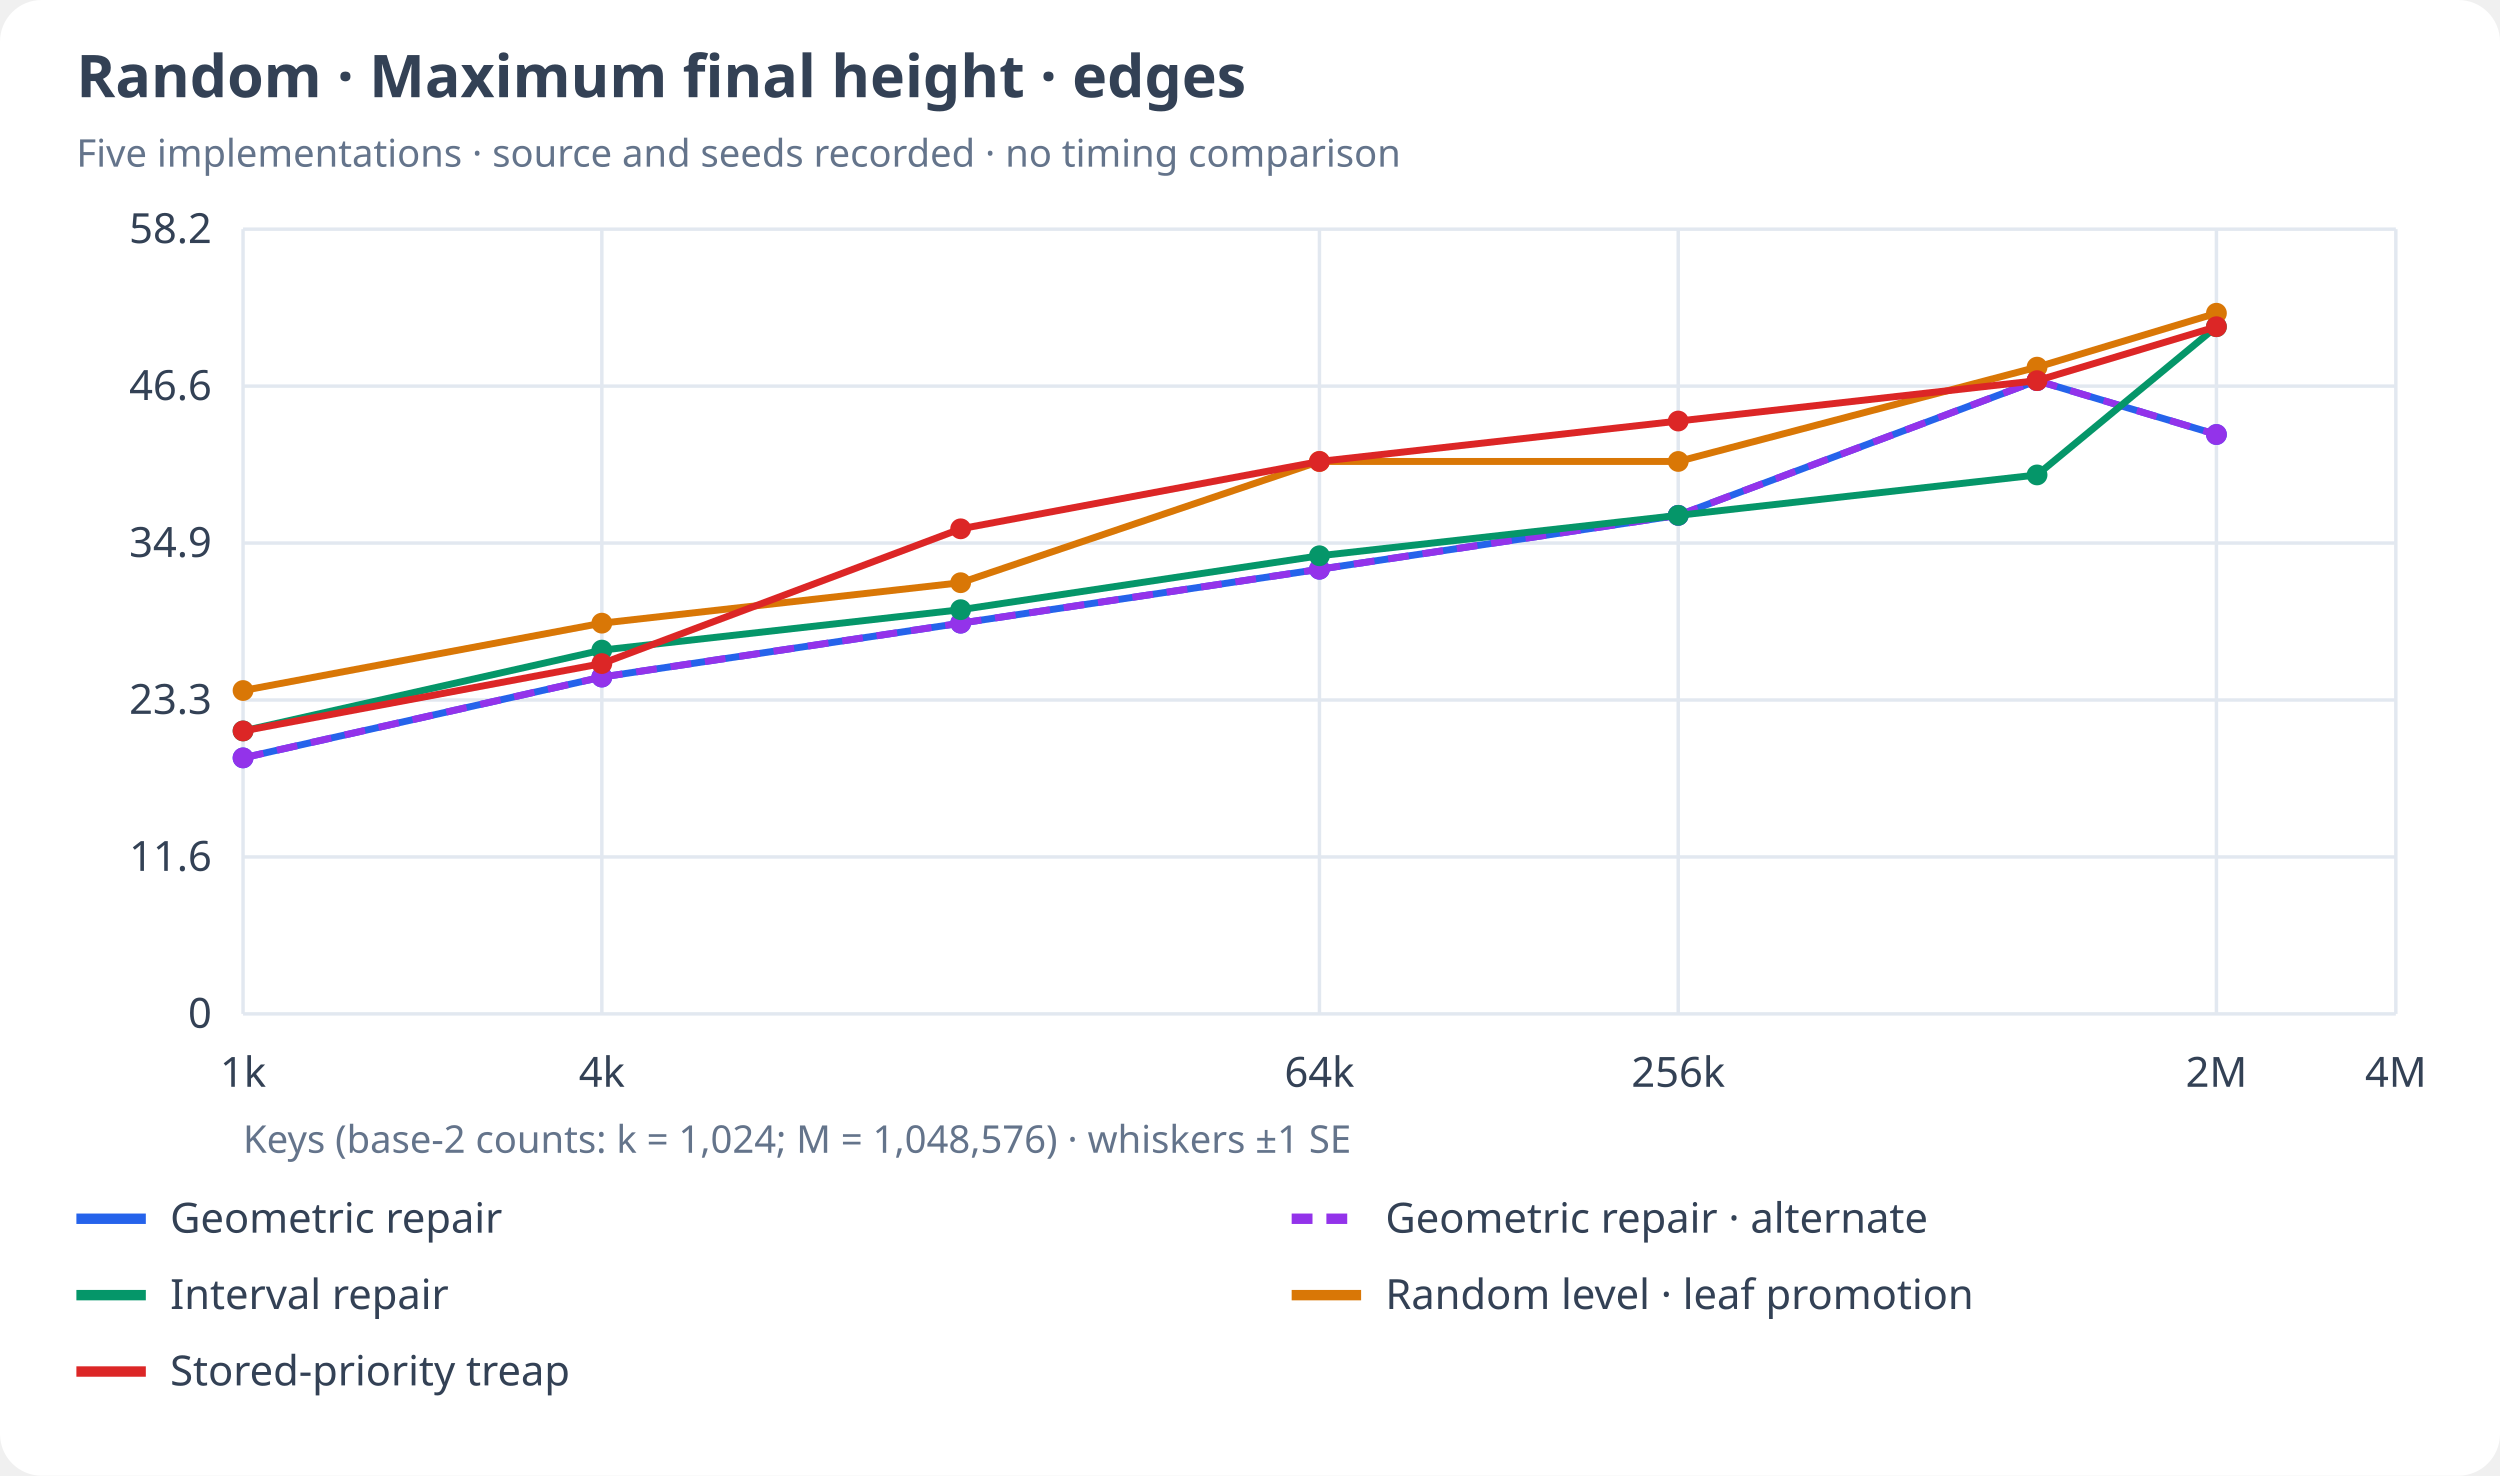
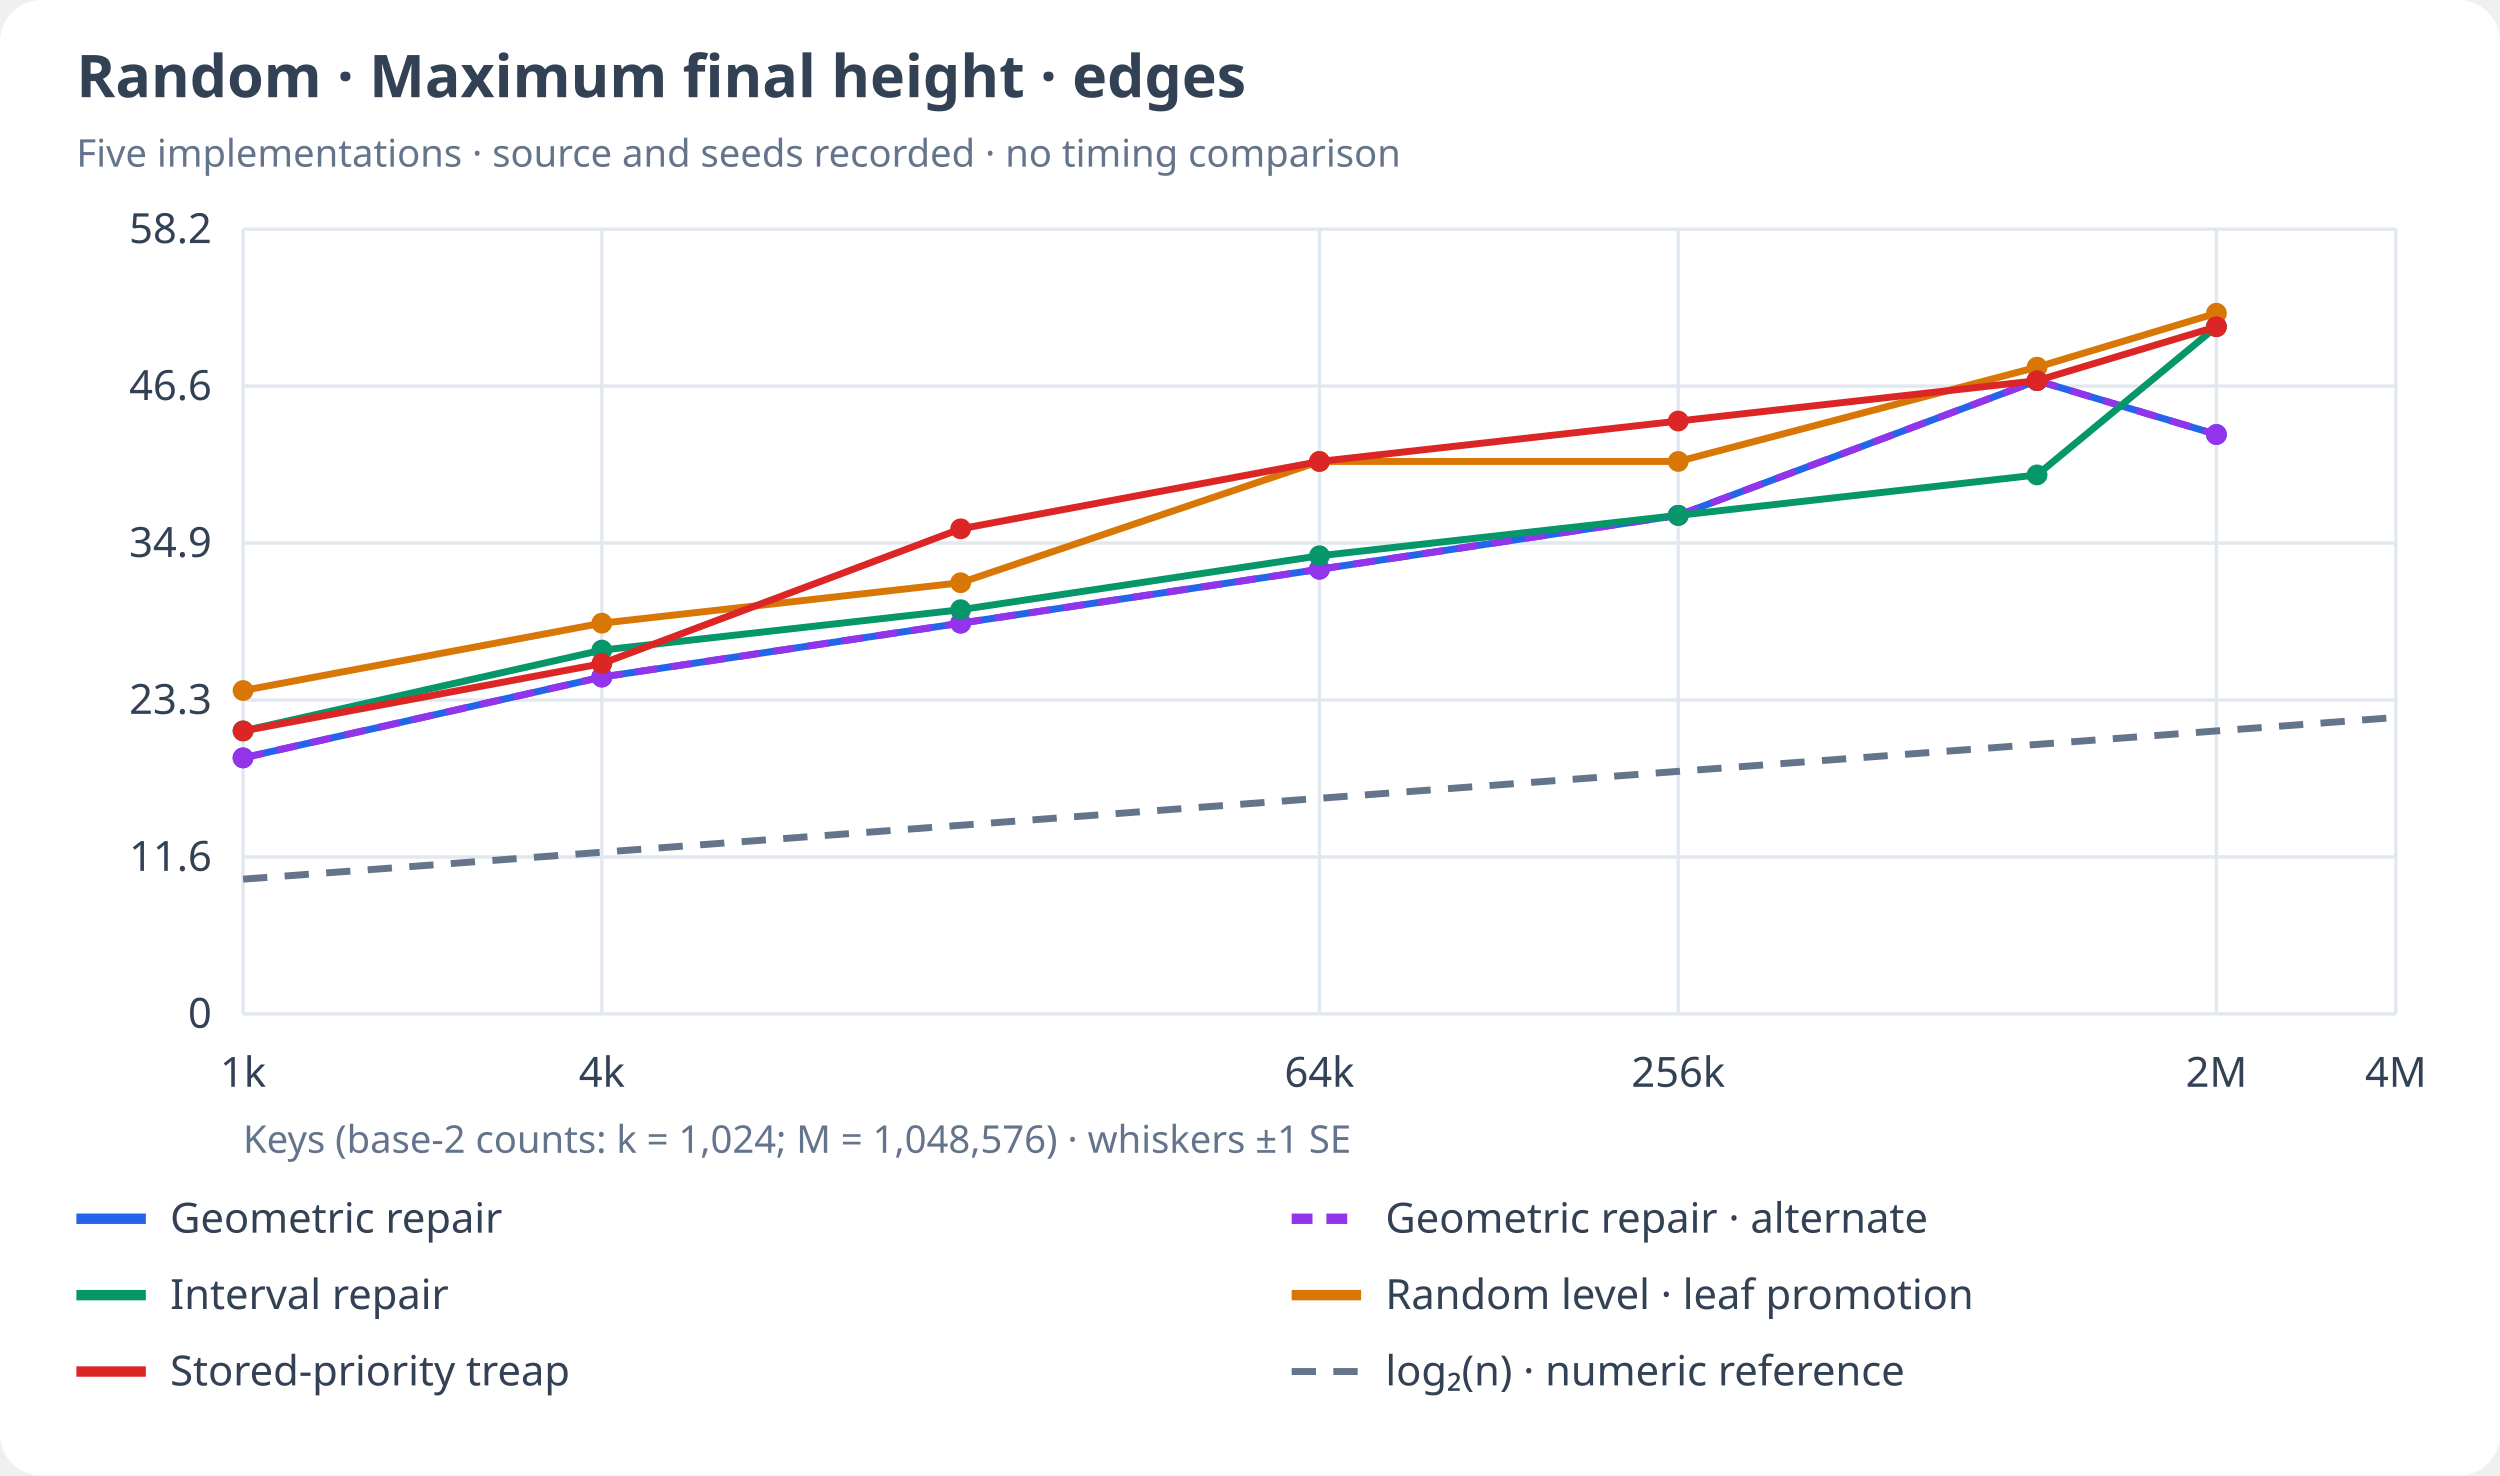
<svg xmlns="http://www.w3.org/2000/svg" viewBox="0 0 720 425" role="img" aria-labelledby="random-maximum_height-title random-maximum_height-desc">
  <style>text{font:12px system-ui,sans-serif;fill:#334155}.grid{stroke:#e2e8f0}</style>
  <rect width="720" height="425" rx="12" fill="white" />
  <text x="22" y="28" style="font-size:17px;font-weight:650">Random · Maximum final height · edges</text>
  <text x="22" y="48" style="font-size:11px;fill:#64748b">Five implementations · source and seeds recorded · no timing comparison</text>
  <path class="grid" d="M70,292.00h620" />
  <text x="61" y="296.00" text-anchor="end">0</text>
  <path class="grid" d="M70,246.80h620" />
  <text x="61" y="250.80" text-anchor="end">11.6</text>
  <path class="grid" d="M70,201.60h620" />
  <text x="61" y="205.60" text-anchor="end">23.3</text>
  <path class="grid" d="M70,156.40h620" />
  <text x="61" y="160.40" text-anchor="end">34.9</text>
  <path class="grid" d="M70,111.20h620" />
  <text x="61" y="115.20" text-anchor="end">46.6</text>
  <path class="grid" d="M70,66.00h620" />
  <text x="61" y="70.00" text-anchor="end">58.2</text>
  <path class="grid" d="M70.00,66v226" />
  <text x="70.00" y="313" text-anchor="middle">1k</text>
  <path class="grid" d="M173.33,66v226" />
  <text x="173.33" y="313" text-anchor="middle">4k</text>
  <path class="grid" d="M380.00,66v226" />
  <text x="380.00" y="313" text-anchor="middle">64k</text>
  <path class="grid" d="M483.33,66v226" />
  <text x="483.33" y="313" text-anchor="middle">256k</text>
  <path class="grid" d="M638.33,66v226" />
  <text x="638.33" y="313" text-anchor="middle">2M</text>
  <path class="grid" d="M690.00,66v226" />
  <text x="690.00" y="313" text-anchor="middle">4M</text>
+   <path class="log-reference" d="M70.00,253.20L690.00,206.63" stroke="#64748b" stroke-width="2" stroke-dasharray="7 5" fill="none" />
  <circle cx="70.00" cy="218.27" r="3" fill="#2563eb" />
  <path d="M70.00,218.27L173.33,194.99" stroke="#2563eb" stroke-width="2" fill="none" />
  <circle cx="173.33" cy="194.99" r="3" fill="#2563eb" />
  <path d="M173.33,194.99L276.67,179.47" stroke="#2563eb" stroke-width="2" fill="none" />
  <circle cx="276.67" cy="179.47" r="3" fill="#2563eb" />
  <path d="M276.67,179.47L380.00,163.94" stroke="#2563eb" stroke-width="2" fill="none" />
  <circle cx="380.00" cy="163.94" r="3" fill="#2563eb" />
  <path d="M380.00,163.94L483.33,148.42" stroke="#2563eb" stroke-width="2" fill="none" />
  <circle cx="483.33" cy="148.42" r="3" fill="#2563eb" />
  <path d="M483.33,148.42L586.67,109.62" stroke="#2563eb" stroke-width="2" fill="none" />
  <circle cx="586.67" cy="109.62" r="3" fill="#2563eb" />
  <path d="M586.67,109.62L638.33,125.14" stroke="#2563eb" stroke-width="2" fill="none" />
  <circle cx="638.33" cy="125.14" r="3" fill="#2563eb" />
  <path d="M22,351h20" stroke="#2563eb" stroke-width="3" />
  <text x="49" y="355">Geometric repair</text>
  <circle cx="70.00" cy="218.27" r="3" fill="#9333ea" />
  <path d="M70.00,218.27L173.33,194.99" stroke="#9333ea" stroke-width="2" fill="none" stroke-dasharray="6 4" />
  <circle cx="173.33" cy="194.99" r="3" fill="#9333ea" />
  <path d="M173.33,194.99L276.67,179.47" stroke="#9333ea" stroke-width="2" fill="none" stroke-dasharray="6 4" />
  <circle cx="276.67" cy="179.47" r="3" fill="#9333ea" />
  <path d="M276.67,179.47L380.00,163.94" stroke="#9333ea" stroke-width="2" fill="none" stroke-dasharray="6 4" />
  <circle cx="380.00" cy="163.94" r="3" fill="#9333ea" />
  <path d="M380.00,163.94L483.33,148.42" stroke="#9333ea" stroke-width="2" fill="none" stroke-dasharray="6 4" />
  <circle cx="483.33" cy="148.42" r="3" fill="#9333ea" />
  <path d="M483.33,148.42L586.67,109.62" stroke="#9333ea" stroke-width="2" fill="none" stroke-dasharray="6 4" />
  <circle cx="586.67" cy="109.62" r="3" fill="#9333ea" />
  <path d="M586.67,109.62L638.33,125.14" stroke="#9333ea" stroke-width="2" fill="none" stroke-dasharray="6 4" />
  <circle cx="638.33" cy="125.14" r="3" fill="#9333ea" />
  <path d="M372,351h20" stroke="#9333ea" stroke-width="3" stroke-dasharray="6 4" />
  <text x="399" y="355">Geometric repair · alternate</text>
  <circle cx="70.00" cy="210.51" r="3" fill="#059669" />
  <path d="M70.00,210.51L173.33,187.23" stroke="#059669" stroke-width="2" fill="none" />
  <circle cx="173.33" cy="187.23" r="3" fill="#059669" />
  <path d="M173.33,187.23L276.67,175.59" stroke="#059669" stroke-width="2" fill="none" />
  <circle cx="276.67" cy="175.59" r="3" fill="#059669" />
  <path d="M276.67,175.59L380.00,160.06" stroke="#059669" stroke-width="2" fill="none" />
  <circle cx="380.00" cy="160.06" r="3" fill="#059669" />
  <path d="M380.00,160.06L483.33,148.42" stroke="#059669" stroke-width="2" fill="none" />
  <circle cx="483.33" cy="148.42" r="3" fill="#059669" />
  <path d="M483.33,148.42L586.67,136.78" stroke="#059669" stroke-width="2" fill="none" />
  <circle cx="586.67" cy="136.78" r="3" fill="#059669" />
  <path d="M586.67,136.78L638.33,94.09" stroke="#059669" stroke-width="2" fill="none" />
  <circle cx="638.33" cy="94.09" r="3" fill="#059669" />
  <path d="M22,373h20" stroke="#059669" stroke-width="3" />
  <text x="49" y="377">Interval repair</text>
  <circle cx="70.00" cy="198.87" r="3" fill="#d97706" />
  <path d="M70.00,198.87L173.33,179.47" stroke="#d97706" stroke-width="2" fill="none" />
  <circle cx="173.33" cy="179.47" r="3" fill="#d97706" />
  <path d="M173.33,179.47L276.67,167.82" stroke="#d97706" stroke-width="2" fill="none" />
  <circle cx="276.67" cy="167.82" r="3" fill="#d97706" />
  <path d="M276.67,167.82L380.00,132.90" stroke="#d97706" stroke-width="2" fill="none" />
  <circle cx="380.00" cy="132.90" r="3" fill="#d97706" />
  <path d="M380.00,132.90L483.33,132.90" stroke="#d97706" stroke-width="2" fill="none" />
  <circle cx="483.33" cy="132.90" r="3" fill="#d97706" />
  <path d="M483.33,132.90L586.67,105.74" stroke="#d97706" stroke-width="2" fill="none" />
  <circle cx="586.67" cy="105.74" r="3" fill="#d97706" />
  <path d="M586.67,105.74L638.33,90.21" stroke="#d97706" stroke-width="2" fill="none" />
  <circle cx="638.33" cy="90.21" r="3" fill="#d97706" />
  <path d="M372,373h20" stroke="#d97706" stroke-width="3" />
  <text x="399" y="377">Random level · leaf promotion</text>
  <circle cx="70.00" cy="210.51" r="3" fill="#dc2626" />
  <path d="M70.00,210.51L173.33,191.11" stroke="#dc2626" stroke-width="2" fill="none" />
  <circle cx="173.33" cy="191.11" r="3" fill="#dc2626" />
  <path d="M173.33,191.11L276.67,152.30" stroke="#dc2626" stroke-width="2" fill="none" />
  <circle cx="276.67" cy="152.30" r="3" fill="#dc2626" />
  <path d="M276.67,152.30L380.00,132.90" stroke="#dc2626" stroke-width="2" fill="none" />
  <circle cx="380.00" cy="132.90" r="3" fill="#dc2626" />
  <path d="M380.00,132.90L483.33,121.26" stroke="#dc2626" stroke-width="2" fill="none" />
  <circle cx="483.33" cy="121.26" r="3" fill="#dc2626" />
  <path d="M483.33,121.26L586.67,109.62" stroke="#dc2626" stroke-width="2" fill="none" />
  <circle cx="586.67" cy="109.62" r="3" fill="#dc2626" />
  <path d="M586.67,109.62L638.33,94.09" stroke="#dc2626" stroke-width="2" fill="none" />
  <circle cx="638.33" cy="94.09" r="3" fill="#dc2626" />
  <path d="M22,395h20" stroke="#dc2626" stroke-width="3" />
  <text x="49" y="399">Stored-priority treap</text>
+   <path d="M372,395h20" stroke="#64748b" stroke-width="2" stroke-dasharray="7 5" />
+   <text x="399" y="399">log₂(n) · numeric reference</text>
  <text x="70" y="332" style="font-size:11px;fill:#64748b">Keys (base-2 counts: k = 1,024; M = 1,048,576) · whiskers ±1 SE</text>
</svg>
